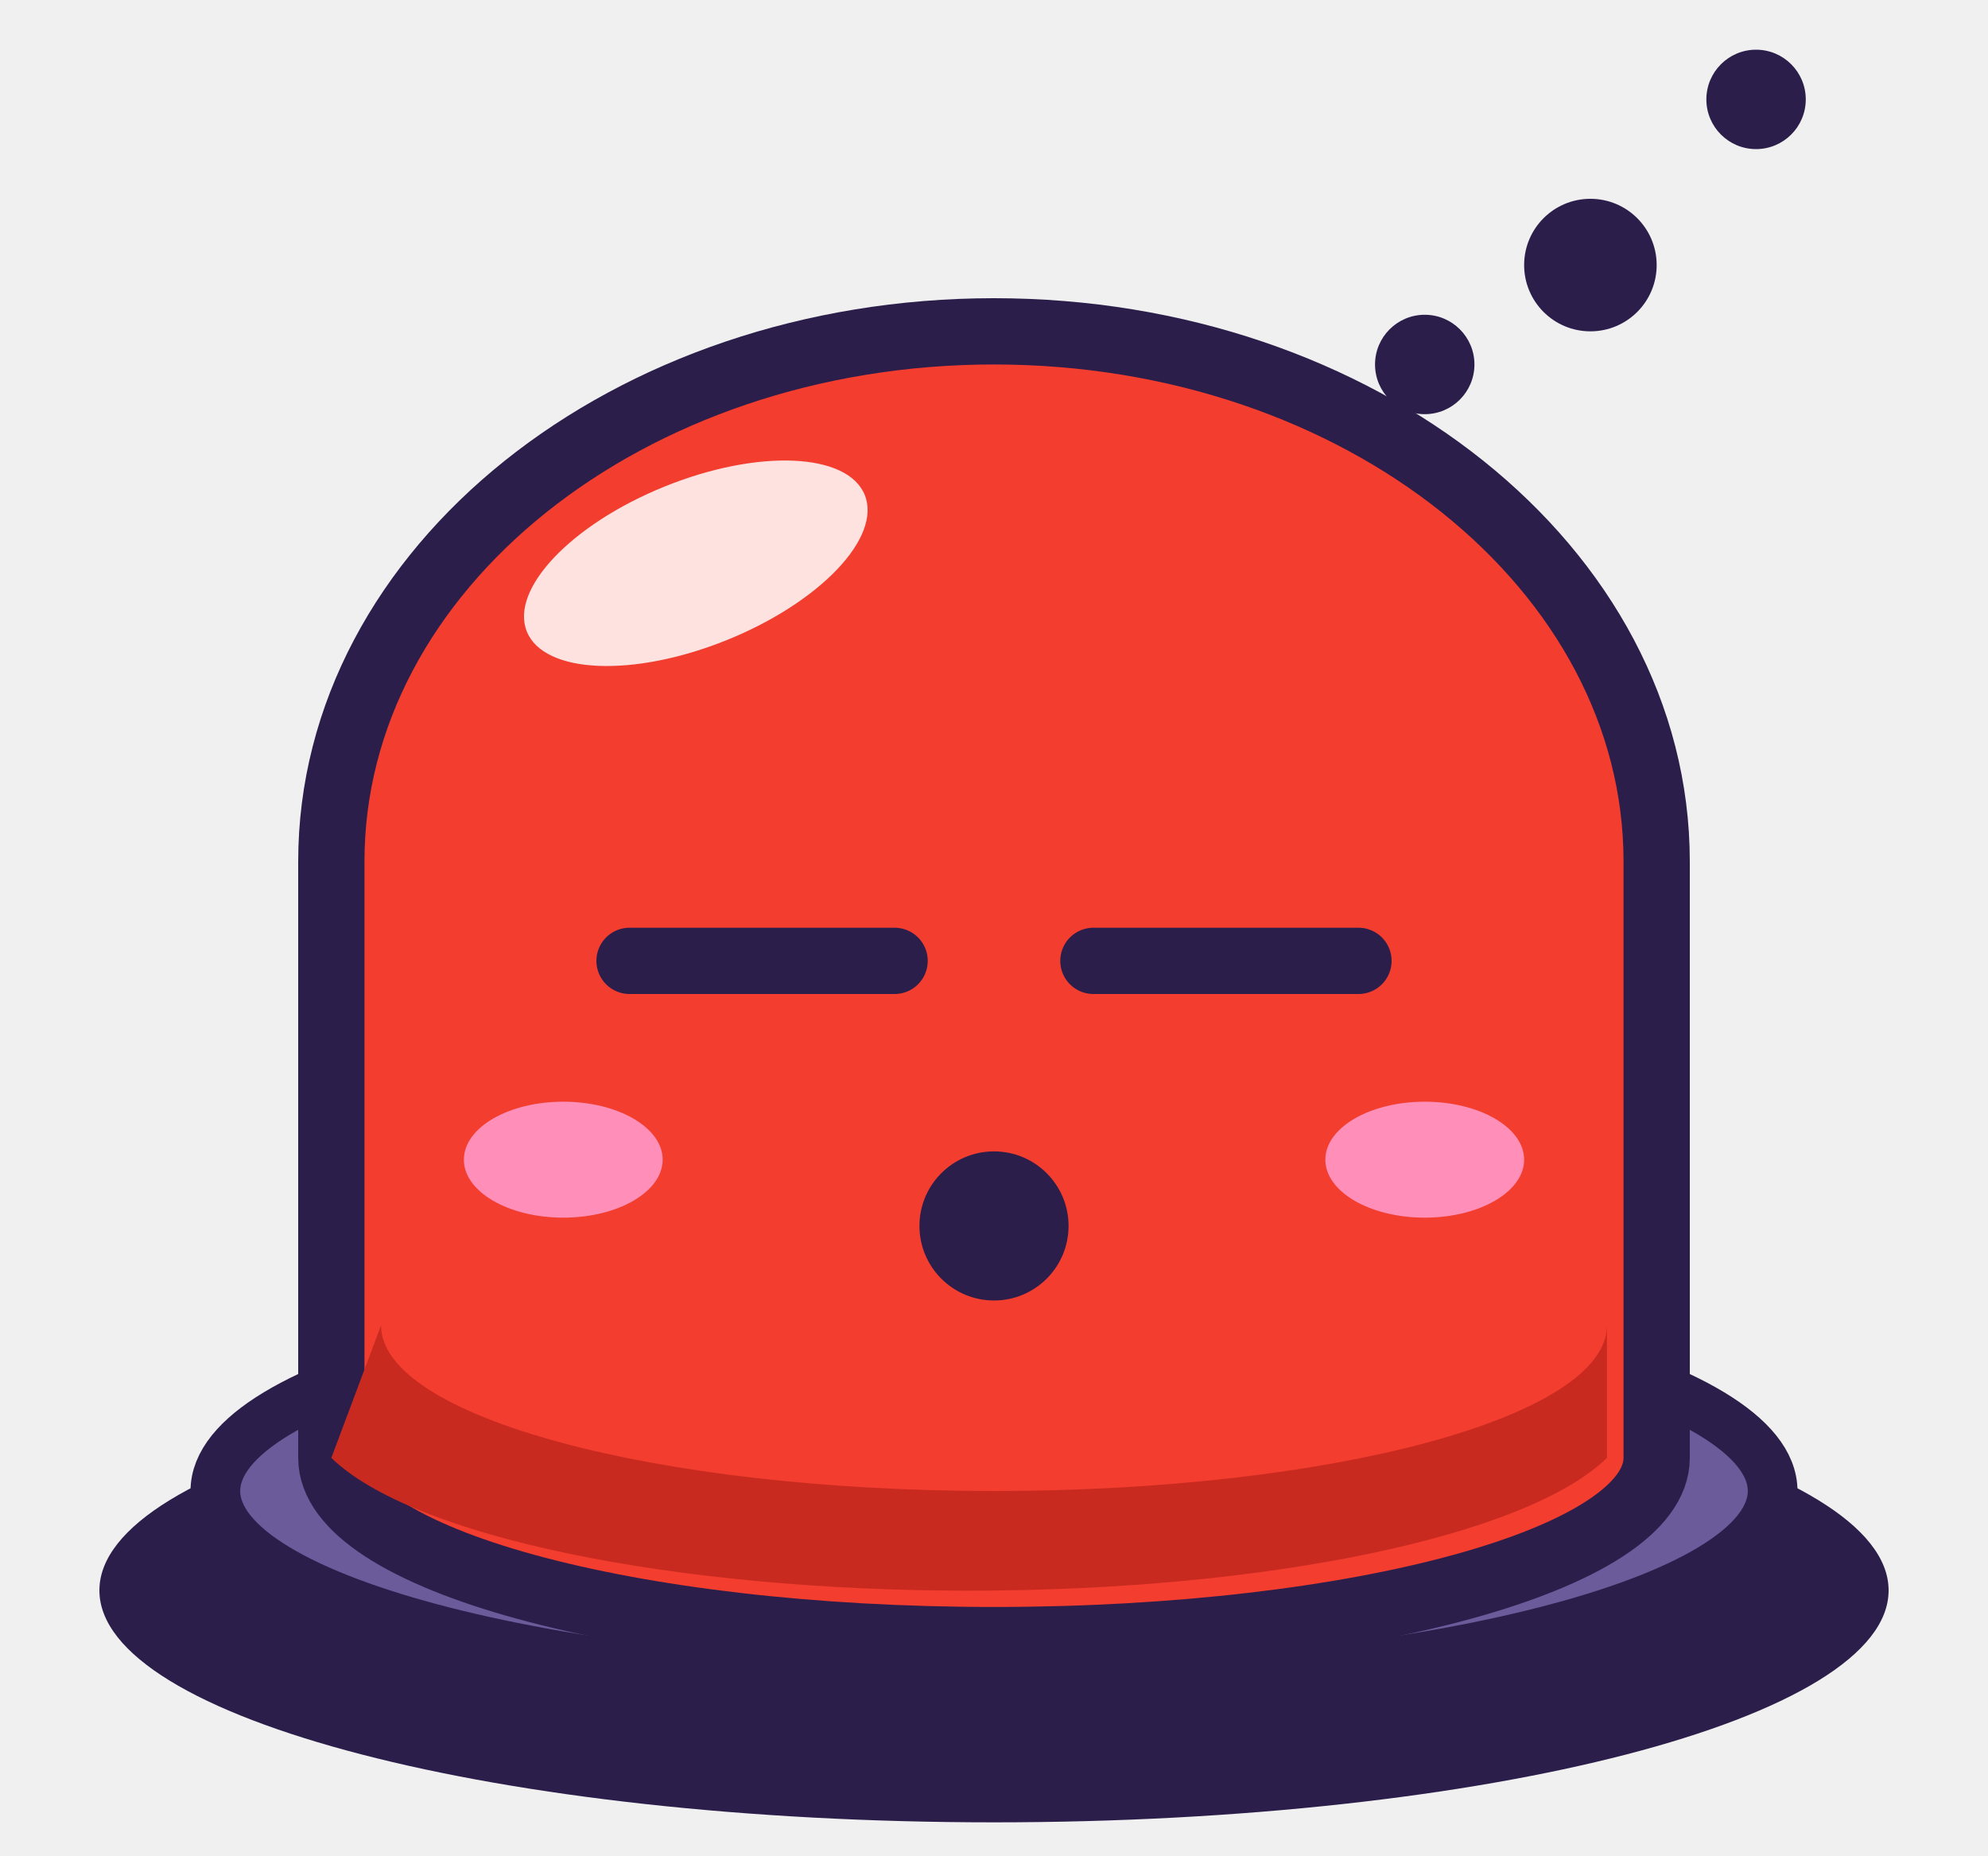
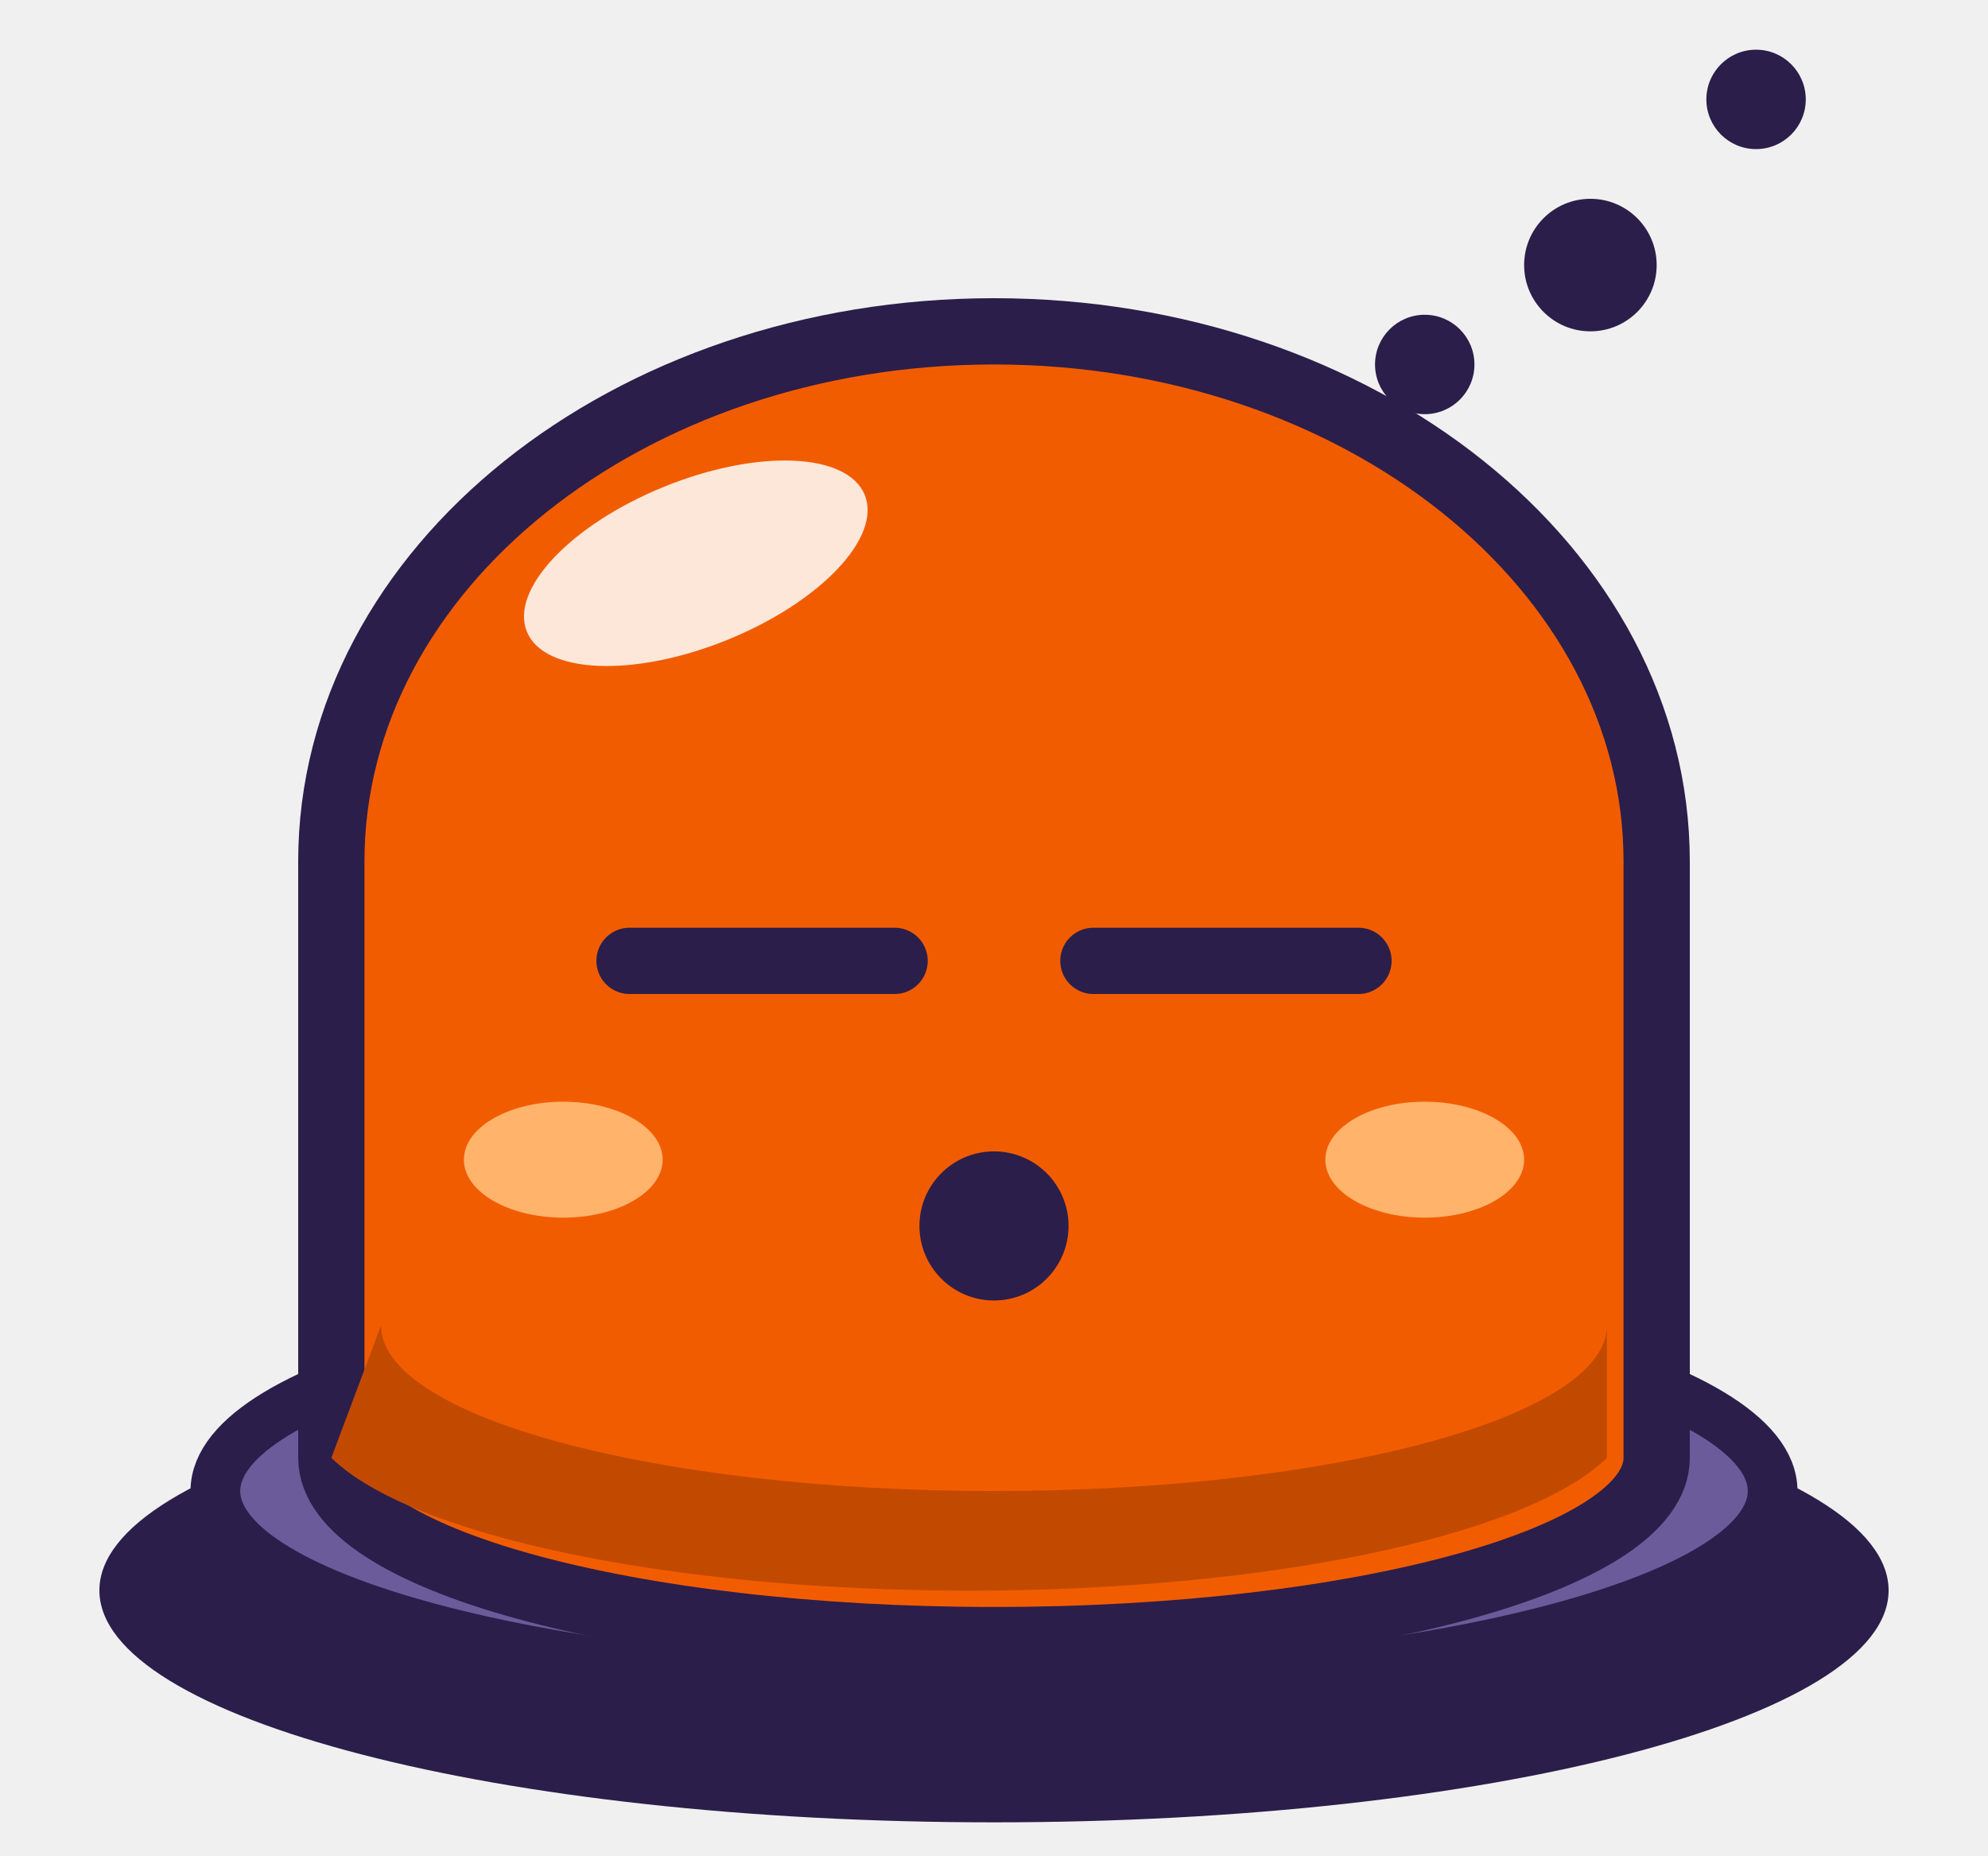
<svg xmlns="http://www.w3.org/2000/svg" viewBox="0 0 120 112" width="120" height="112">
  <ellipse cx="60" cy="96" rx="54" ry="14" fill="#2B1E4A" />
  <ellipse cx="60" cy="90" rx="47" ry="12" fill="#6B5B9A" stroke="#2B1E4A" stroke-width="3" />
-   <path d="M20 88V52a40 32 0 0 1 80 0v36a40 11 0 0 1-80 0z" fill="#F23D2F" stroke="#2B1E4A" stroke-width="4" stroke-linejoin="round" />
-   <path d="M23 80a37 10 0 0 0 74 0v8a40 11 0 0 1-77 0z" fill="#C92A20" />
+   <path d="M20 88V52a40 32 0 0 1 80 0v36a40 11 0 0 1-80 0z" fill="#F25C00" stroke="#2B1E4A" stroke-width="4" stroke-linejoin="round" />
+   <path d="M23 80a37 10 0 0 0 74 0v8a40 11 0 0 1-77 0z" fill="#C24A00" />
  <ellipse cx="42" cy="34" rx="11" ry="5" transform="rotate(-22 42 34)" fill="#FFFFFF" opacity=".85" />
-   <ellipse cx="34" cy="70" rx="6" ry="3.5" fill="#FF8FB8" />
-   <ellipse cx="86" cy="70" rx="6" ry="3.5" fill="#FF8FB8" />
+   <ellipse cx="34" cy="70" rx="6" ry="3.5" fill="#FFB36B" />
+   <ellipse cx="86" cy="70" rx="6" ry="3.5" fill="#FFB36B" />
  <path d="M38 58h16M66 58h16" stroke="#2B1E4A" stroke-width="4" stroke-linecap="round" />
  <circle cx="60" cy="74" r="4.5" fill="#2B1E4A" />
  <circle cx="86" cy="22" r="3" fill="#2B1E4A" />
  <circle cx="96" cy="16" r="4" fill="#2B1E4A" />
  <circle cx="106" cy="6" r="3" fill="#2B1E4A" />
</svg>
